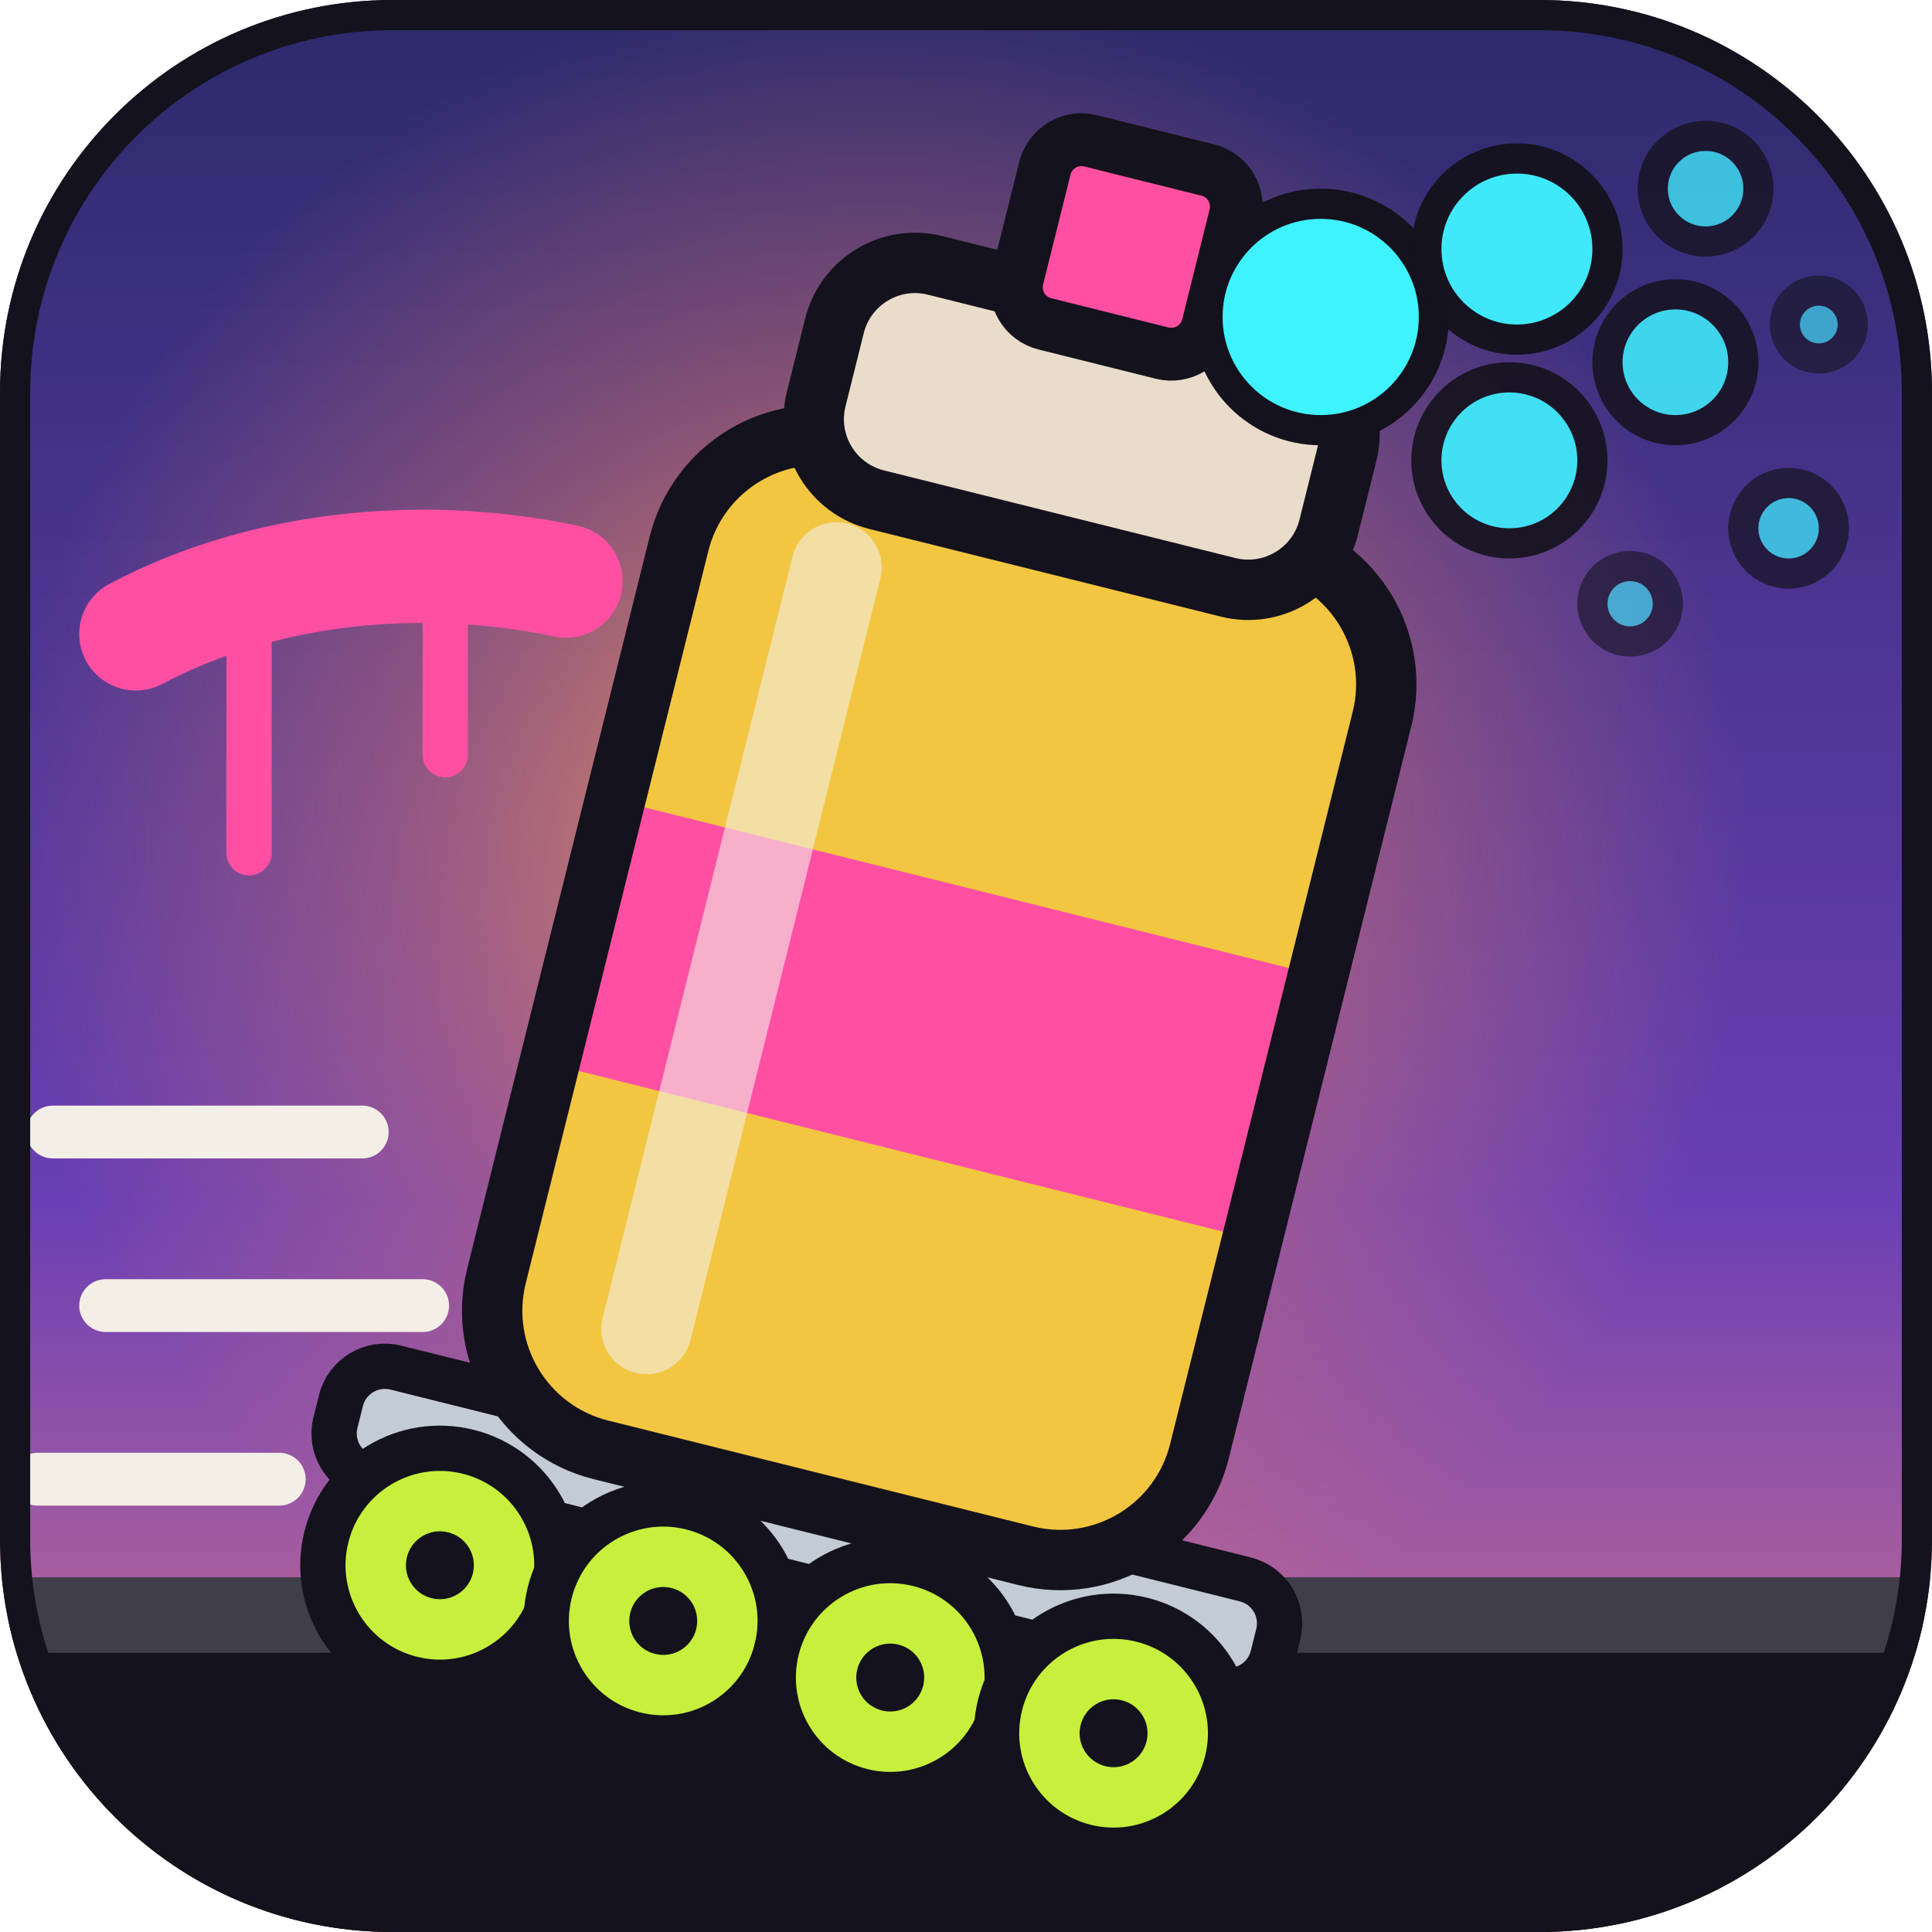
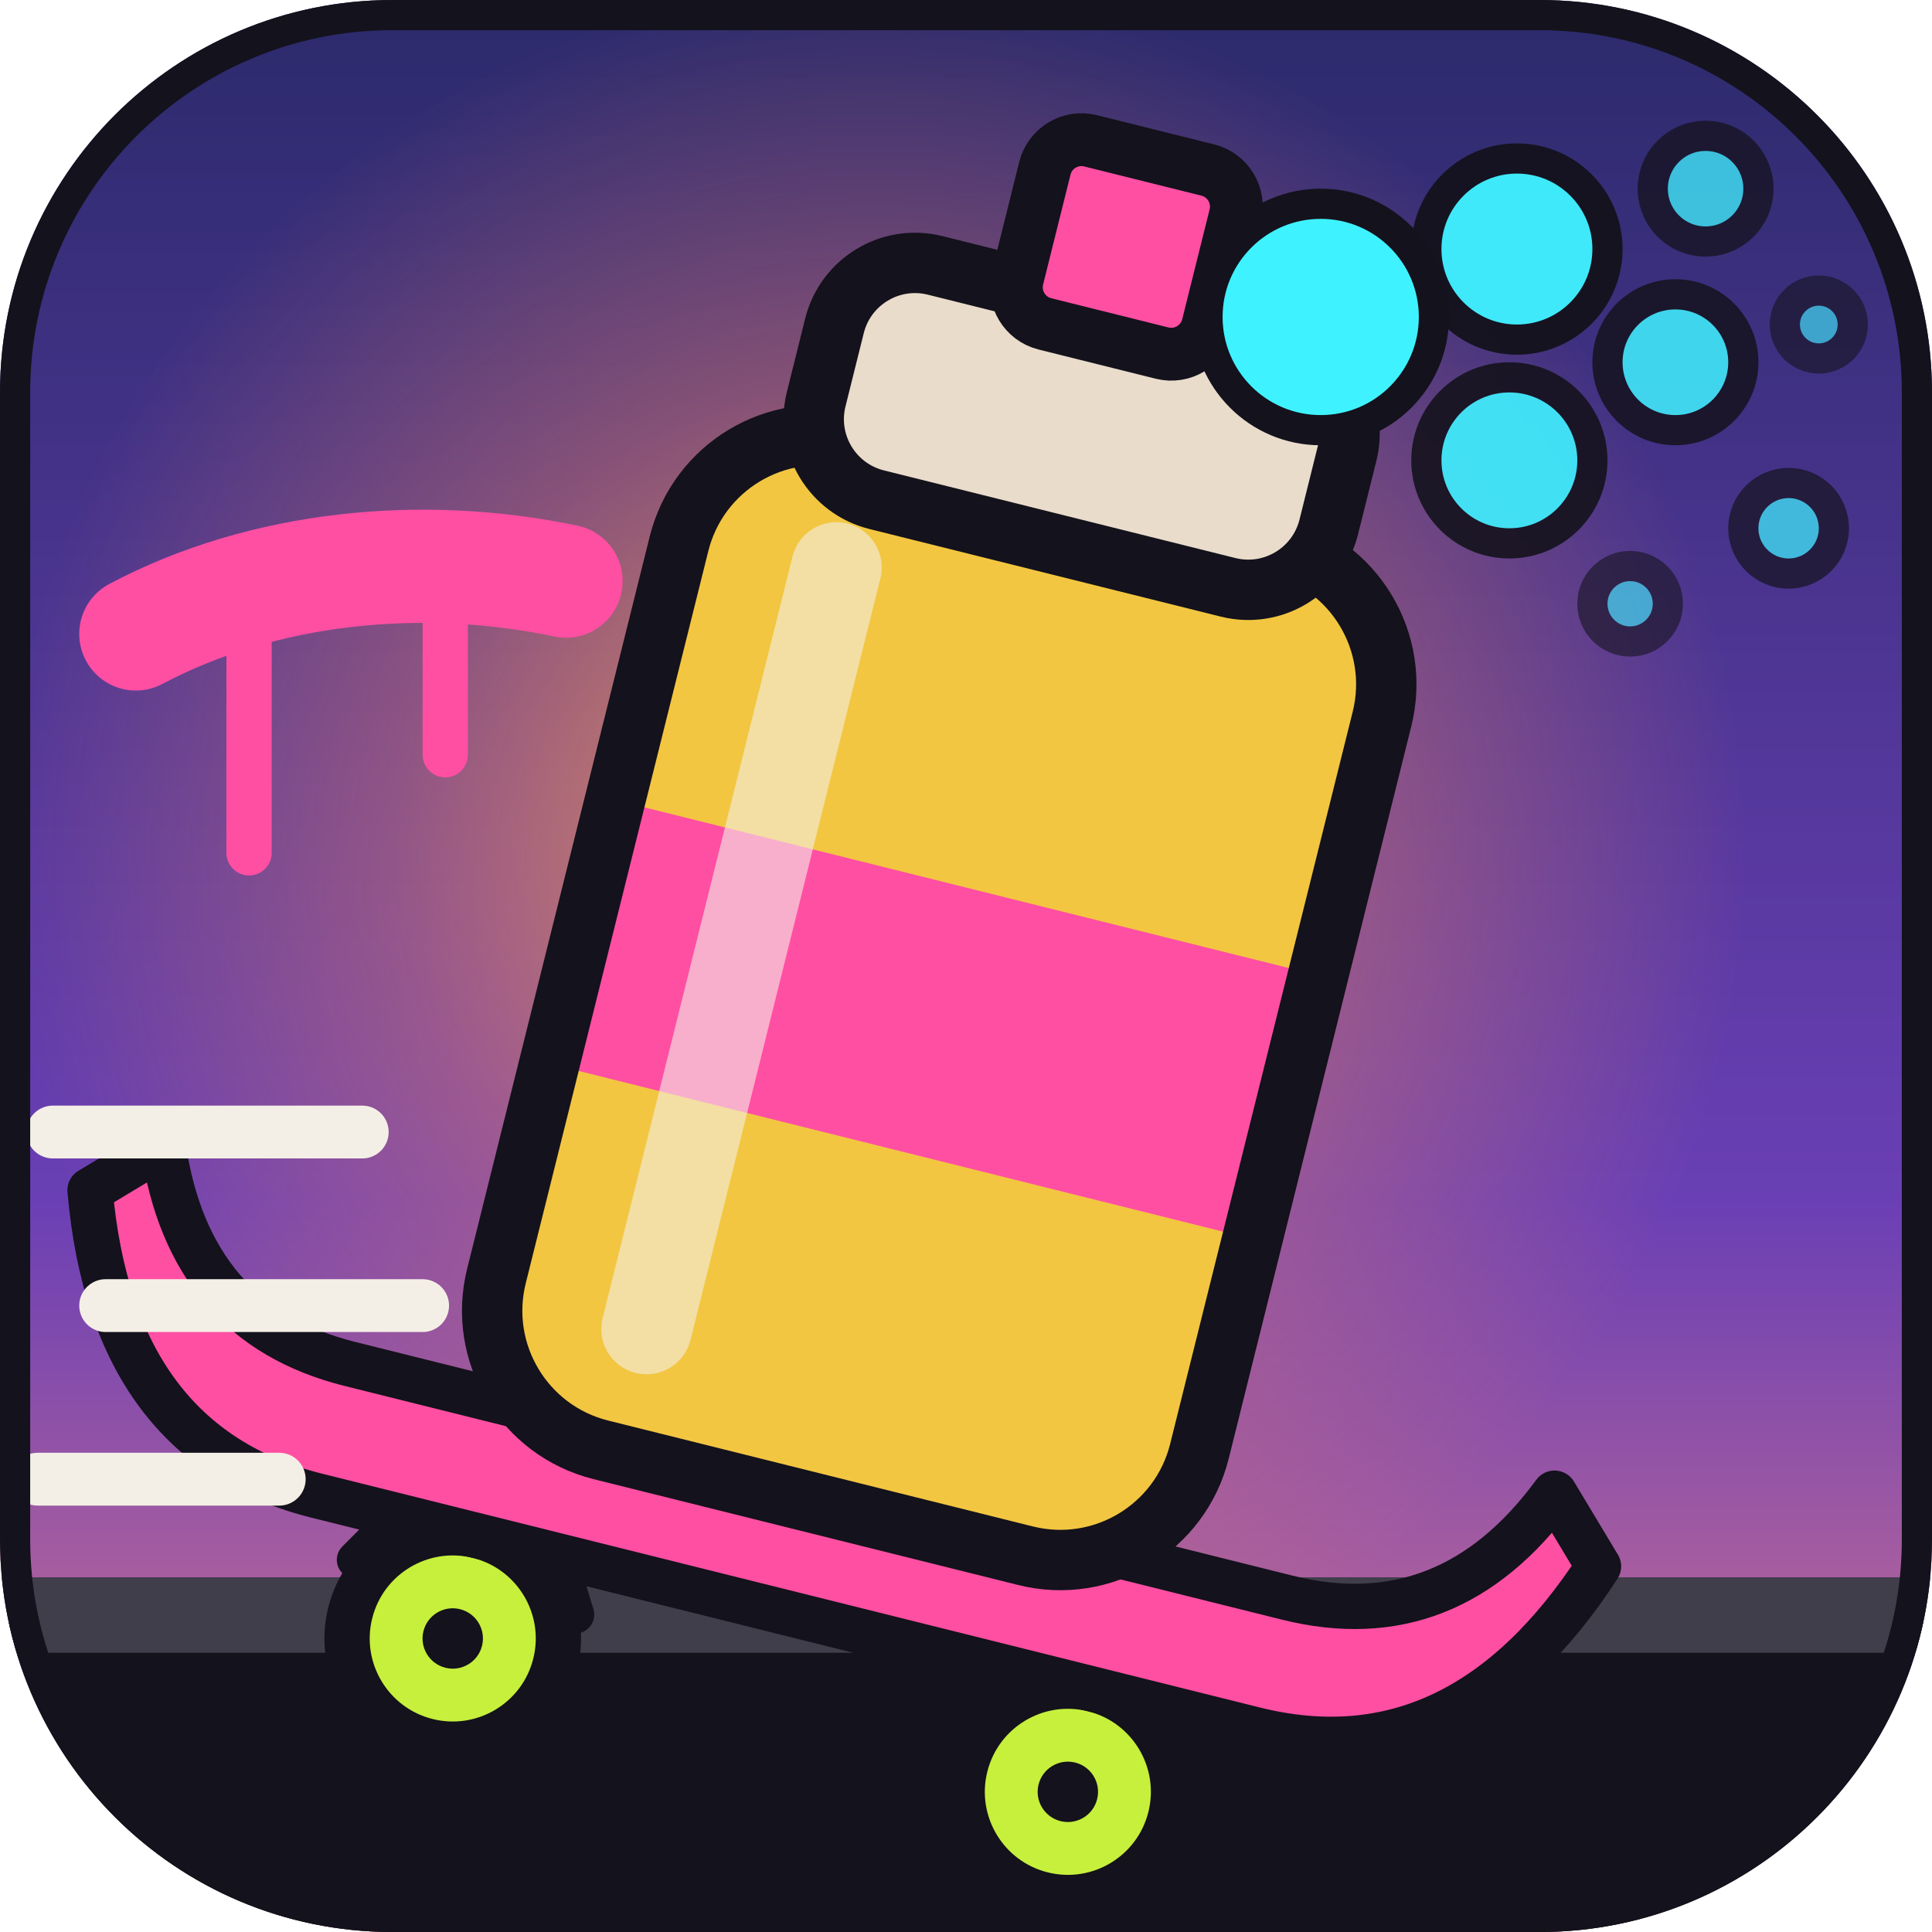
<svg xmlns="http://www.w3.org/2000/svg" width="512" height="512" viewBox="0 0 512 512">
  <defs>
    <linearGradient id="sky" x1="0" y1="0" x2="0" y2="1">
      <stop offset="0" stop-color="#2b2a6b" />
      <stop offset="0.62" stop-color="#6a3fb5" />
      <stop offset="1" stop-color="#e07a8b" />
    </linearGradient>
    <radialGradient id="glow" cx="0.5" cy="0.5" r="0.5">
      <stop offset="0" stop-color="#ffb347" stop-opacity="0.85" />
      <stop offset="0.55" stop-color="#ff8a5c" stop-opacity="0.35" />
      <stop offset="1" stop-color="#ff8a5c" stop-opacity="0" />
    </radialGradient>
    <clipPath id="tile">
      <rect x="0" y="0" width="512" height="512" rx="104" />
    </clipPath>
  </defs>
  <g clip-path="url(#tile)">
    <rect x="0" y="0" width="512" height="512" fill="url(#sky)" />
    <circle cx="232" cy="226" r="230" fill="url(#glow)" />
    <rect x="-10" y="430" width="532" height="100" fill="#14121c" />
    <rect x="-10" y="418" width="532" height="20" fill="#403e4a" />
    <path d="M 36 168 C 70 150 112 146 150 154" fill="none" stroke="#ff4fa3" stroke-width="30" stroke-linecap="round" />
    <line x1="66" y1="170" x2="66" y2="226" stroke="#ff4fa3" stroke-width="12" stroke-linecap="round" />
    <line x1="118" y1="162" x2="118" y2="200" stroke="#ff4fa3" stroke-width="12" stroke-linecap="round" />
    <g transform="translate(246 276) rotate(14)">
-       <rect x="-128" y="118" width="256" height="30" rx="12" fill="#c3ccd6" stroke="#14121c" stroke-width="12" />
-       <circle cx="-92" cy="166" r="31" fill="#c6f03c" stroke="#14121c" stroke-width="12" />
-       <circle cx="-92" cy="166" r="9" fill="#14121c" />
-       <circle cx="-31" cy="166" r="31" fill="#c6f03c" stroke="#14121c" stroke-width="12" />
-       <circle cx="-31" cy="166" r="9" fill="#14121c" />
-       <circle cx="31" cy="166" r="31" fill="#c6f03c" stroke="#14121c" stroke-width="12" />
-       <circle cx="31" cy="166" r="9" fill="#14121c" />
-       <circle cx="92" cy="166" r="31" fill="#c6f03c" stroke="#14121c" stroke-width="12" />
-       <circle cx="92" cy="166" r="9" fill="#14121c" />
+       <path d="M -102 150 L -66 150 L -54 170 L -114 170 Z" fill="#c3ccd6" stroke="#14121c" stroke-width="10" stroke-linejoin="round" />
+       <circle cx="-84" cy="184" r="28" fill="#c6f03c" stroke="#14121c" stroke-width="12" />
+       <circle cx="-84" cy="184" r="8" fill="#14121c" />
+       <path d="M 66 150 L 102 150 L 114 170 L 54 170 Z" fill="#c3ccd6" stroke="#14121c" stroke-width="10" stroke-linejoin="round" />
+       <circle cx="84" cy="184" r="28" fill="#c6f03c" stroke="#14121c" stroke-width="12" />
+       <circle cx="84" cy="184" r="8" fill="#14121c" />
+       <path d="M -190 76 Q -172 120 -128 120 L 128 120 Q 172 120 190 76 L 206 92 Q 184 156 128 156 L -128 156 Q -184 156 -206 92 Z" fill="#ff4fa3" stroke="#14121c" stroke-width="12" stroke-linejoin="round" />
      <rect x="-96" y="-150" width="192" height="276" rx="38" fill="#f2c641" />
      <rect x="-96" y="-42" width="192" height="72" fill="#ff4fa3" />
      <rect x="-66" y="-128" width="24" height="232" rx="12" fill="#f4efe6" opacity="0.6" />
      <rect x="-96" y="-150" width="192" height="276" rx="38" fill="none" stroke="#14121c" stroke-width="16" />
      <rect x="-70" y="-200" width="140" height="64" rx="22" fill="#e9dccb" stroke="#14121c" stroke-width="16" />
      <rect x="-26" y="-242" width="52" height="50" rx="10" fill="#ff4fa3" stroke="#14121c" stroke-width="14" />
    </g>
    <circle cx="350" cy="84" r="30" fill="#3ff2ff" stroke="#14121c" stroke-width="8" opacity="1.00" />
    <circle cx="402" cy="66" r="24" fill="#3ff2ff" stroke="#14121c" stroke-width="8" opacity="0.95" />
    <circle cx="400" cy="122" r="22" fill="#3ff2ff" stroke="#14121c" stroke-width="8" opacity="0.90" />
    <circle cx="444" cy="96" r="18" fill="#3ff2ff" stroke="#14121c" stroke-width="8" opacity="0.85" />
    <circle cx="452" cy="50" r="14" fill="#3ff2ff" stroke="#14121c" stroke-width="8" opacity="0.75" />
    <circle cx="474" cy="140" r="12" fill="#3ff2ff" stroke="#14121c" stroke-width="8" opacity="0.70" />
    <circle cx="432" cy="160" r="10" fill="#3ff2ff" stroke="#14121c" stroke-width="8" opacity="0.60" />
    <circle cx="482" cy="86" r="9" fill="#3ff2ff" stroke="#14121c" stroke-width="8" opacity="0.60" />
    <line x1="14" y1="300" x2="96" y2="300" stroke="#f4efe6" stroke-width="14" stroke-linecap="round" />
    <line x1="28" y1="346" x2="112" y2="346" stroke="#f4efe6" stroke-width="14" stroke-linecap="round" />
    <line x1="10" y1="392" x2="74" y2="392" stroke="#f4efe6" stroke-width="14" stroke-linecap="round" />
  </g>
  <rect x="4" y="4" width="504" height="504" rx="100" fill="none" stroke="#14121c" stroke-width="8" />
</svg>
